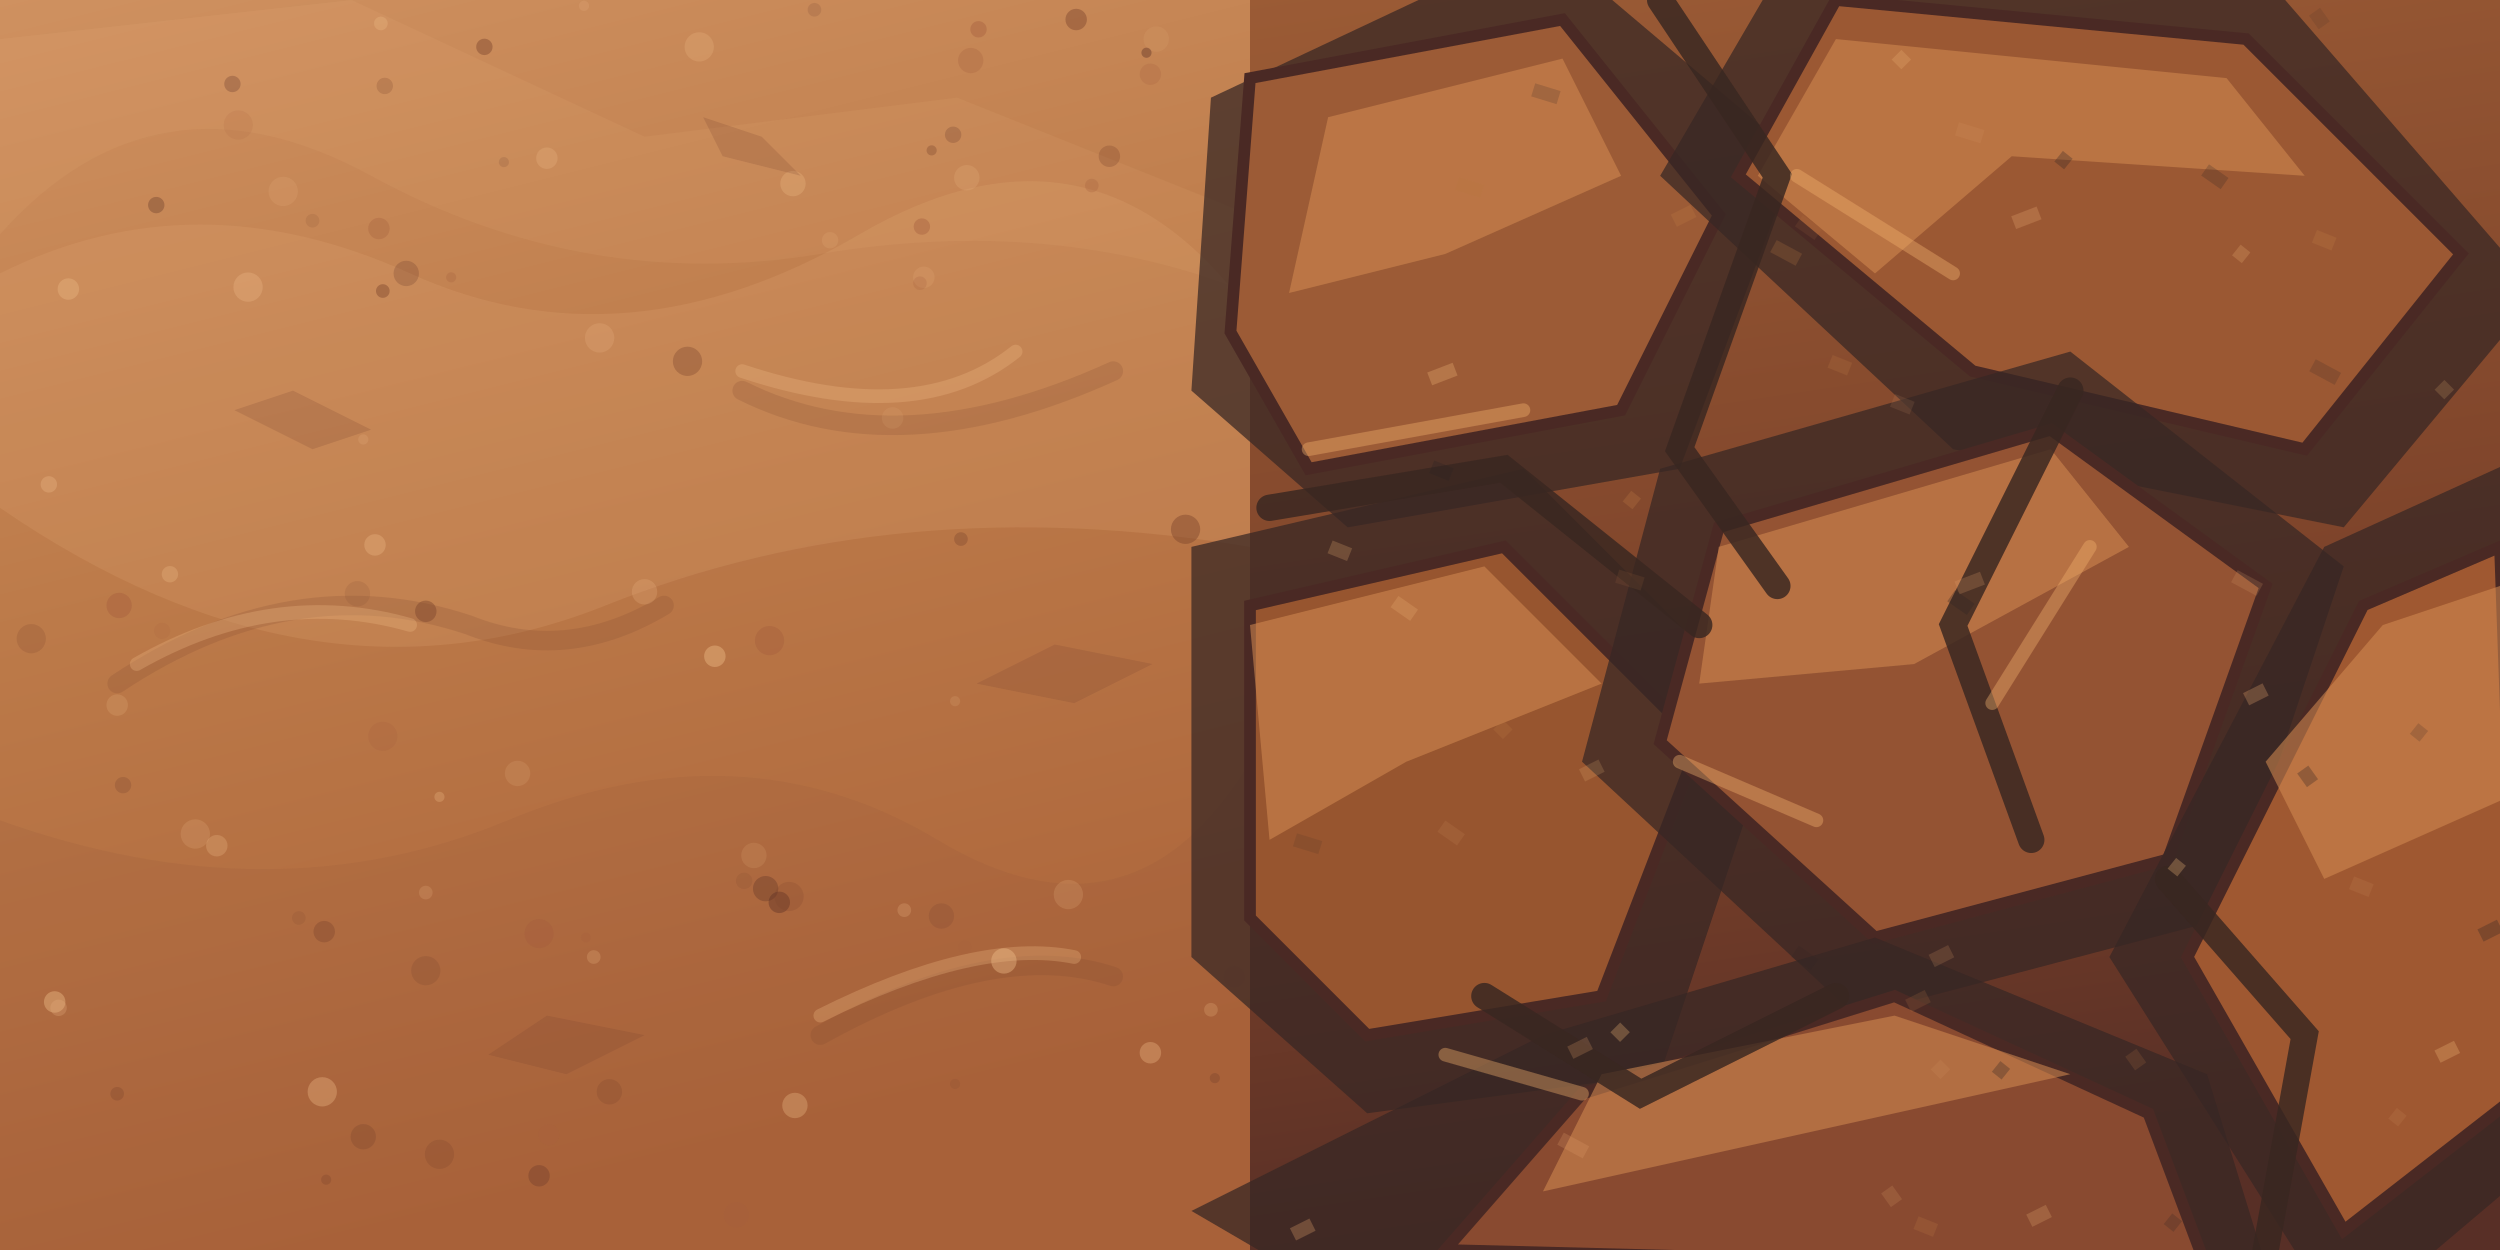
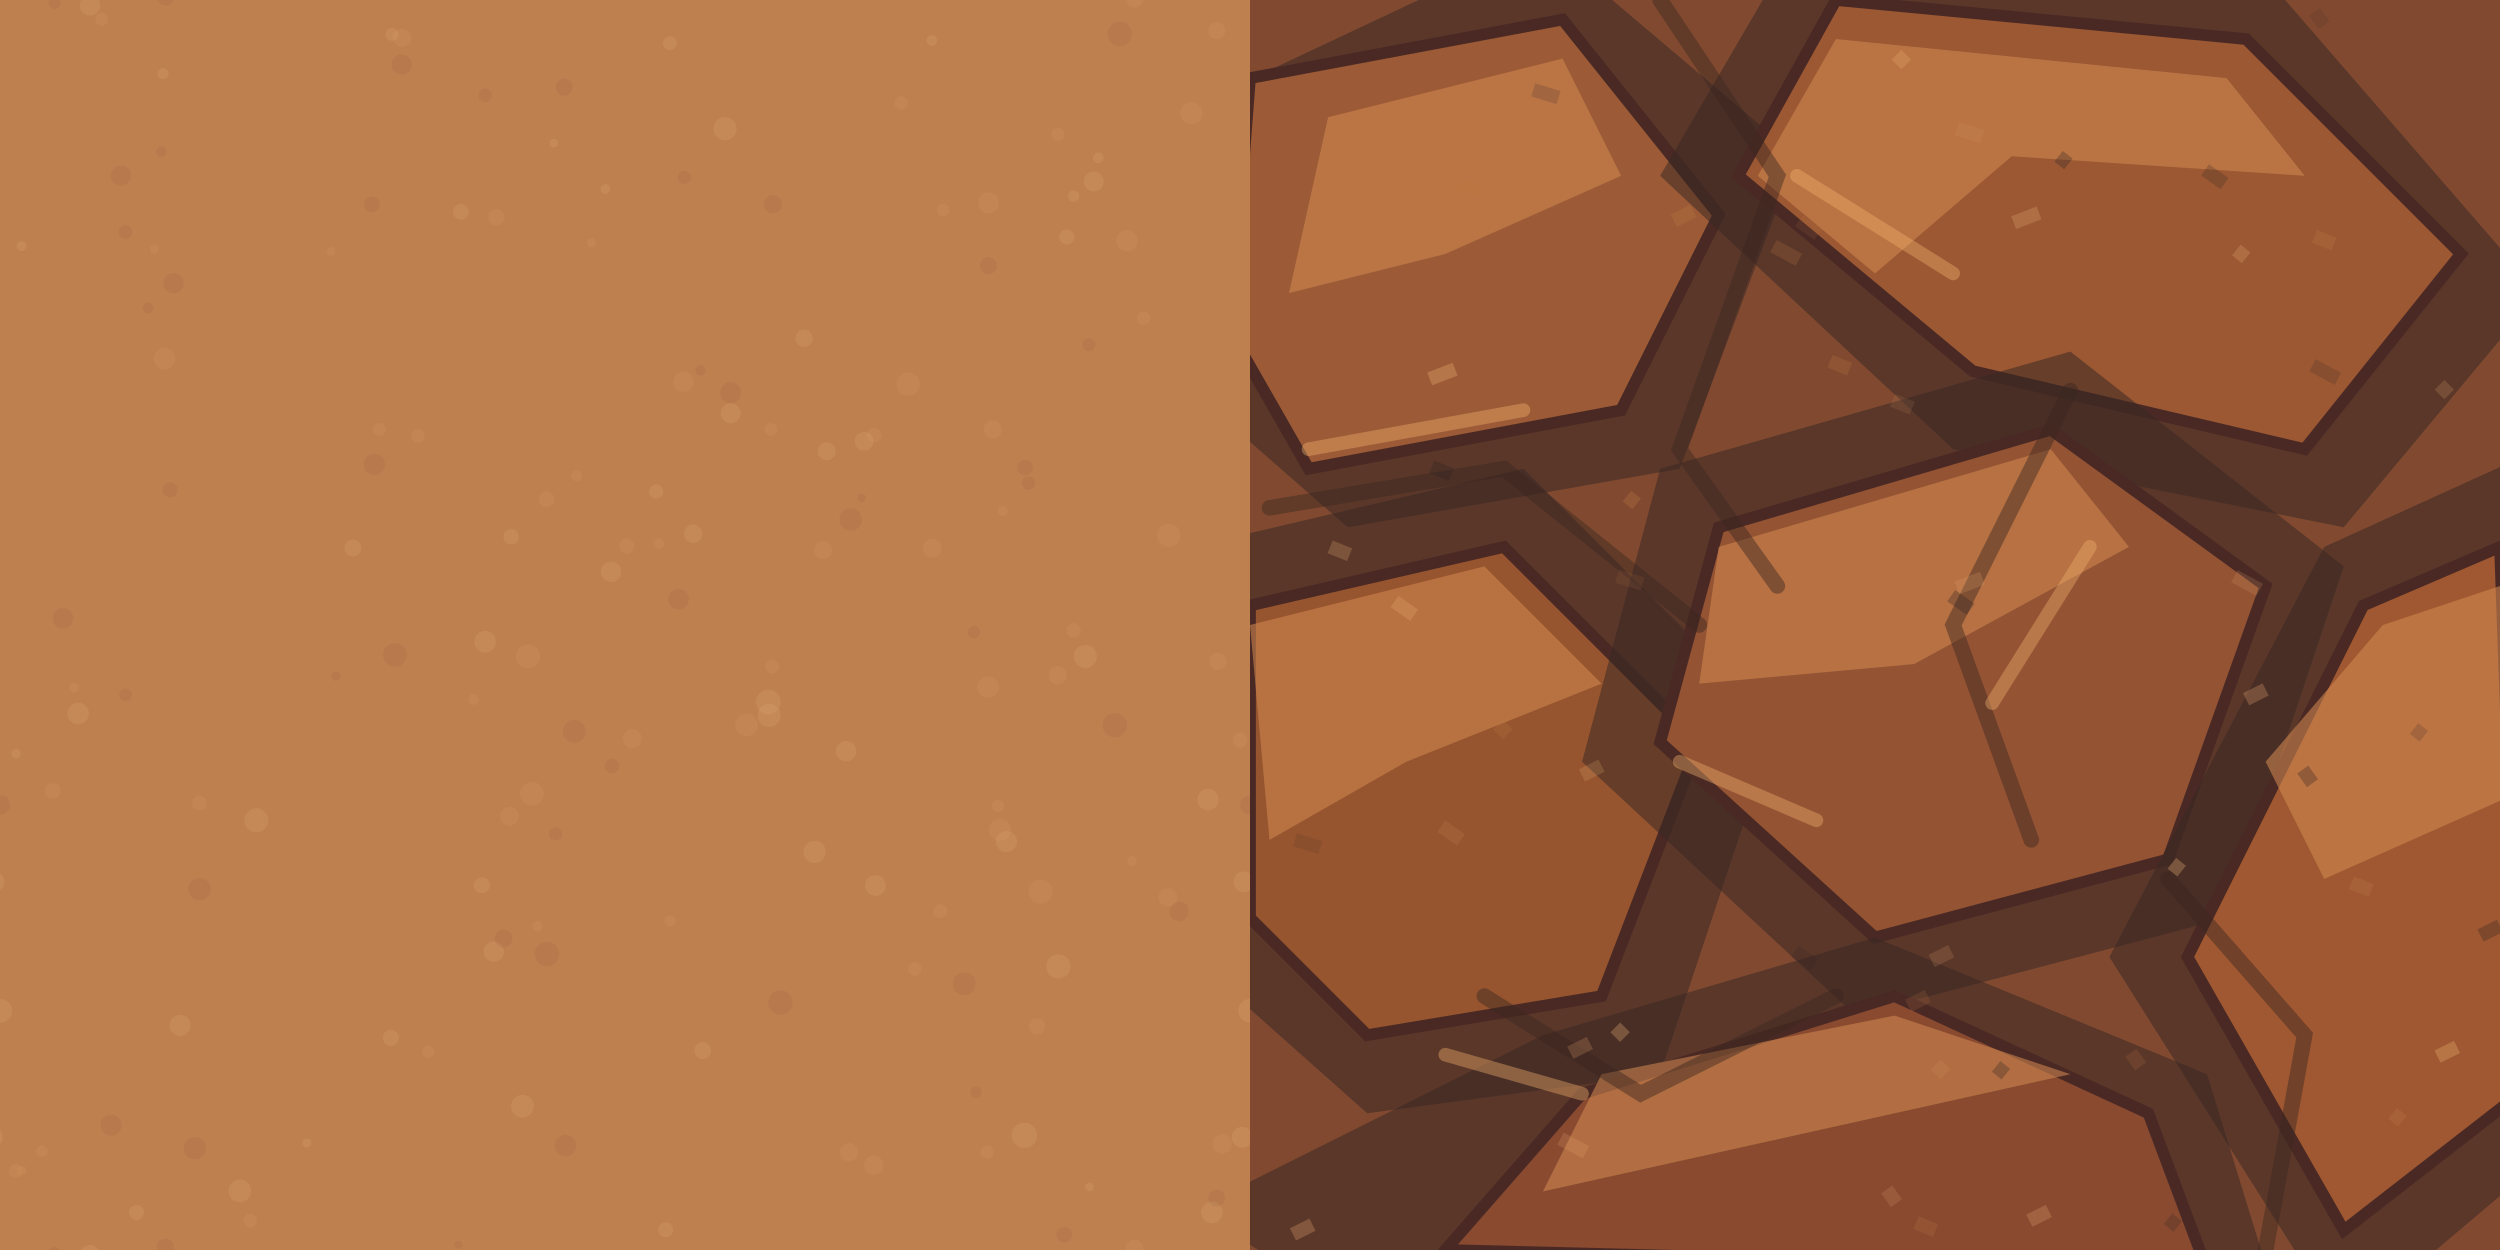
<svg xmlns="http://www.w3.org/2000/svg" width="128" height="64" viewBox="0 0 128 64">
  <defs>
    <linearGradient id="dust" x2=".25" y2="1">
      <stop stop-color="#cf9160" />
      <stop offset=".48" stop-color="#bc7a49" />
      <stop offset="1" stop-color="#ac643a" />
    </linearGradient>
    <linearGradient id="stone" x2=".15" y2="1">
      <stop stop-color="#9b5b35" />
      <stop offset=".65" stop-color="#794029" />
      <stop offset="1" stop-color="#582f26" />
    </linearGradient>
+     <clipPath id="cell-clip" clipPathUnits="userSpaceOnUse">
+       <rect width="64" height="64" />
+     </clipPath>
  </defs>
-   <g id="mars-dust">
-     <rect width="64" height="64" fill="url(#dust)" />
-     <path d="M0 14Q10 9 21 14T44 12T64 16V28Q46 25 31 31T0 26Z" fill="#e0a571" opacity=".22" />
-     <path d="M0 42Q14 47 26 42T48 43T64 39V64H0Z" fill="#894f36" opacity=".13" />
-     <path d="M0 2L18 0 33 7 49 5 64 11V15Q54 11 42 13T19 9T0 12Z" fill="#f0be86" opacity=".09" />
-     <path d="M6 35q9-6 18-3 5 2 10-1M38 20q8 4 19-1M42 53q9-5 15-3" fill="none" stroke="#80492e" stroke-opacity=".2" stroke-width="1" stroke-linecap="round" />
-     <path d="M7 34q7-4 14-2M38 19q9 3 14-1M42 52q8-4 13-3" fill="none" stroke="#efb883" stroke-opacity=".3" stroke-width=".7" stroke-linecap="round" />
-     <circle cx="16.0" cy="11.3" r="0.35" fill="#753e29" opacity="0.14" />
-     <circle cx="48.9" cy="55.5" r="0.26" fill="#753e29" opacity="0.14" />
-     <circle cx="19.4" cy="11.7" r="0.55" fill="#a45d3c" opacity="0.32" />
-     <circle cx="35.2" cy="18.5" r="0.75" fill="#753e29" opacity="0.32" />
-     <circle cx="15.3" cy="47.0" r="0.35" fill="#753e29" opacity="0.14" />
-     <circle cx="16.6" cy="47.7" r="0.55" fill="#753e29" opacity="0.32" />
-     <circle cx="38.6" cy="43.8" r="0.65" fill="#f0bf89" opacity="0.14" />
-     <circle cx="19.2" cy="27.9" r="0.55" fill="#e5af7e" opacity="0.4" />
-     <circle cx="45.7" cy="21.4" r="0.55" fill="#e5af7e" opacity="0.14" />
-     <circle cx="8.0" cy="10.5" r="0.42" fill="#592e24" opacity="0.32" />
-     <circle cx="25.8" cy="8.3" r="0.26" fill="#592e24" opacity="0.14" />
-     <circle cx="18.6" cy="58.2" r="0.65" fill="#592e24" opacity="0.18" />
-     <circle cx="62.2" cy="55.2" r="0.26" fill="#592e24" opacity="0.22" />
-     <circle cx="36.6" cy="33.6" r="0.55" fill="#f0bf89" opacity="0.4" />
-     <circle cx="50.1" cy="1.5" r="0.42" fill="#a45d3c" opacity="0.4" />
-     <circle cx="16.7" cy="60.4" r="0.26" fill="#753e29" opacity="0.27" />
-     <circle cx="40.7" cy="56.6" r="0.65" fill="#f0bf89" opacity="0.32" />
-     <circle cx="6.0" cy="56.0" r="0.35" fill="#753e29" opacity="0.27" />
-     <circle cx="63.2" cy="50.0" r="0.55" fill="#a45d3c" opacity="0.27" />
-     <circle cx="48.8" cy="6.9" r="0.42" fill="#592e24" opacity="0.22" />
-     <circle cx="41.7" cy="0.5" r="0.35" fill="#592e24" opacity="0.14" />
-     <circle cx="58.9" cy="53.9" r="0.55" fill="#e5af7e" opacity="0.4" />
-     <circle cx="11.9" cy="4.3" r="0.42" fill="#592e24" opacity="0.27" />
-     <circle cx="28.0" cy="8.1" r="0.55" fill="#e5af7e" opacity="0.32" />
-     <circle cx="23.1" cy="14.2" r="0.26" fill="#a45d3c" opacity="0.27" />
-     <circle cx="2.8" cy="51.3" r="0.55" fill="#f0bf89" opacity="0.4" />
-     <circle cx="47.2" cy="11.6" r="0.42" fill="#a45d3c" opacity="0.4" />
-     <circle cx="55.9" cy="9.5" r="0.35" fill="#a45d3c" opacity="0.27" />
-     <circle cx="51.4" cy="49.2" r="0.65" fill="#f0bf89" opacity="0.4" />
-     <circle cx="2.5" cy="24.8" r="0.42" fill="#e5af7e" opacity="0.4" />
-     <circle cx="31.2" cy="55.9" r="0.65" fill="#753e29" opacity="0.22" />
-     <circle cx="39.4" cy="32.8" r="0.75" fill="#a45d3c" opacity="0.4" />
-     <circle cx="59.2" cy="2.0" r="0.65" fill="#e5af7e" opacity="0.14" />
-     <circle cx="10.0" cy="42.7" r="0.75" fill="#f0bf89" opacity="0.18" />
-     <circle cx="26.5" cy="39.6" r="0.65" fill="#e5af7e" opacity="0.18" />
-     <circle cx="39.2" cy="45.5" r="0.65" fill="#592e24" opacity="0.32" />
-     <circle cx="18.3" cy="30.4" r="0.65" fill="#753e29" opacity="0.14" />
-     <circle cx="30.0" cy="48.0" r="0.26" fill="#a45d3c" opacity="0.22" />
-     <circle cx="55.1" cy="1.0" r="0.55" fill="#753e29" opacity="0.4" />
-     <circle cx="12.7" cy="14.7" r="0.75" fill="#e5af7e" opacity="0.4" />
-     <circle cx="24.8" cy="2.4" r="0.42" fill="#753e29" opacity="0.4" />
-     <circle cx="48.9" cy="35.9" r="0.26" fill="#e5af7e" opacity="0.18" />
-     <circle cx="19.6" cy="14.9" r="0.35" fill="#753e29" opacity="0.4" />
-     <circle cx="30.7" cy="17.3" r="0.75" fill="#e5af7e" opacity="0.27" />
-     <circle cx="58.7" cy="2.7" r="0.26" fill="#592e24" opacity="0.4" />
-     <circle cx="49.7" cy="3.1" r="0.65" fill="#a45d3c" opacity="0.27" />
-     <circle cx="1.6" cy="32.7" r="0.75" fill="#753e29" opacity="0.18" />
-     <circle cx="39.9" cy="46.2" r="0.55" fill="#592e24" opacity="0.4" />
-     <circle cx="21.8" cy="45.7" r="0.35" fill="#e5af7e" opacity="0.22" />
-     <circle cx="49.5" cy="9.1" r="0.65" fill="#f0bf89" opacity="0.18" />
-     <circle cx="29.9" cy="0.3" r="0.26" fill="#e5af7e" opacity="0.22" />
-     <circle cx="30.4" cy="49.0" r="0.35" fill="#f0bf89" opacity="0.22" />
-     <circle cx="35.8" cy="2.4" r="0.75" fill="#f0bf89" opacity="0.22" />
-     <circle cx="42.5" cy="12.3" r="0.42" fill="#f0bf89" opacity="0.14" />
-     <circle cx="6.0" cy="36.1" r="0.55" fill="#f0bf89" opacity="0.18" />
-     <circle cx="27.6" cy="60.2" r="0.55" fill="#592e24" opacity="0.27" />
-     <circle cx="56.8" cy="8.0" r="0.55" fill="#753e29" opacity="0.27" />
-     <circle cx="6.3" cy="40.2" r="0.42" fill="#592e24" opacity="0.18" />
-     <circle cx="49.2" cy="27.6" r="0.35" fill="#753e29" opacity="0.32" />
-     <circle cx="40.4" cy="45.9" r="0.75" fill="#753e29" opacity="0.18" />
-     <circle cx="21.8" cy="49.7" r="0.75" fill="#592e24" opacity="0.14" />
-     <circle cx="14.5" cy="9.8" r="0.75" fill="#f0bf89" opacity="0.14" />
-     <circle cx="22.5" cy="40.8" r="0.26" fill="#f0bf89" opacity="0.27" />
-     <circle cx="49.4" cy="48.5" r="0.35" fill="#a45d3c" opacity="0.18" />
-     <circle cx="54.7" cy="45.8" r="0.75" fill="#f0bf89" opacity="0.18" />
-     <circle cx="11.1" cy="43.3" r="0.55" fill="#e5af7e" opacity="0.32" />
-     <circle cx="48.2" cy="46.9" r="0.65" fill="#592e24" opacity="0.14" />
-     <circle cx="8.3" cy="32.3" r="0.42" fill="#a45d3c" opacity="0.14" />
-     <circle cx="21.8" cy="31.3" r="0.55" fill="#753e29" opacity="0.4" />
-     <circle cx="16.5" cy="55.9" r="0.75" fill="#e5af7e" opacity="0.4" />
-     <circle cx="47.3" cy="14.2" r="0.55" fill="#f0bf89" opacity="0.14" />
-     <circle cx="38.1" cy="45.1" r="0.42" fill="#753e29" opacity="0.14" />
-     <circle cx="18.6" cy="22.5" r="0.26" fill="#e5af7e" opacity="0.22" />
-     <circle cx="37.7" cy="62.2" r="0.65" fill="#a45d3c" opacity="0.32" />
-     <circle cx="19.6" cy="37.7" r="0.75" fill="#a45d3c" opacity="0.22" />
-     <circle cx="58.9" cy="3.8" r="0.55" fill="#a45d3c" opacity="0.22" />
-     <circle cx="33.0" cy="30.3" r="0.65" fill="#e5af7e" opacity="0.27" />
-     <circle cx="40.6" cy="9.4" r="0.65" fill="#f0bf89" opacity="0.27" />
-     <circle cx="12.2" cy="6.4" r="0.75" fill="#a45d3c" opacity="0.14" />
-     <circle cx="19.7" cy="4.4" r="0.42" fill="#753e29" opacity="0.22" />
-     <circle cx="20.8" cy="14.0" r="0.65" fill="#592e24" opacity="0.22" />
-     <circle cx="46.3" cy="46.6" r="0.35" fill="#e5af7e" opacity="0.27" />
-     <circle cx="8.7" cy="29.4" r="0.42" fill="#f0bf89" opacity="0.27" />
-     <circle cx="3.0" cy="51.6" r="0.42" fill="#e5af7e" opacity="0.27" />
-     <circle cx="60.7" cy="27.1" r="0.75" fill="#753e29" opacity="0.4" />
-     <circle cx="47.7" cy="7.7" r="0.26" fill="#753e29" opacity="0.32" />
-     <circle cx="47.1" cy="14.5" r="0.35" fill="#a45d3c" opacity="0.22" />
-     <circle cx="3.5" cy="14.8" r="0.55" fill="#f0bf89" opacity="0.32" />
-     <circle cx="22.5" cy="59.1" r="0.75" fill="#753e29" opacity="0.22" />
-     <circle cx="28.1" cy="58.1" r="0.55" fill="#a45d3c" opacity="0.18" />
-     <circle cx="6.1" cy="31.0" r="0.65" fill="#a45d3c" opacity="0.4" />
-     <circle cx="19.5" cy="1.2" r="0.35" fill="#f0bf89" opacity="0.27" />
-     <circle cx="27.6" cy="47.8" r="0.75" fill="#a45d3c" opacity="0.4" />
-     <circle cx="62.0" cy="51.7" r="0.35" fill="#f0bf89" opacity="0.22" />
-     <path d="M12 21l3-1 4 2-3 1zM50 35l4-2 5 1-4 2zM25 54l3-2 5 1-4 2zM36 6l3 1 2 2-4-1z" fill="#763f2e" opacity=".2" />
+   <g id="mars-dust" clip-path="url(#cell-clip)">
+     <rect width="64" height="64" fill="#bf8050" />
+     <circle cx="39.54" cy="34.13" r="0.36" fill="#d99d67" opacity=".16" />
+     <circle cx="46.84" cy="49.61" r="0.35" fill="#d99d67" opacity=".16" />
+     <circle cx="50.54" cy="58.99" r="0.34" fill="#d99d67" opacity=".16" />
+     <circle cx="13.12" cy="42.00" r="0.61" fill="#e8b883" opacity=".16" />
+     <circle cx="27.23" cy="40.65" r="0.61" fill="#d99d67" opacity=".16" />
+     <circle cx="44.75" cy="22.28" r="0.38" fill="#d99d67" opacity=".16" />
+     <circle cx="51.20" cy="42.48" r="0.57" fill="#d99d67" opacity=".16" />
+     <circle cx="7.59" cy="15.77" r="0.28" fill="#925c39" opacity=".16" />
+     <circle cx="43.47" cy="58.99" r="0.47" fill="#d99d67" opacity=".16" />
+     <circle cx="16.95" cy="12.86" r="0.23" fill="#d99d67" opacity=".16" />
+     <circle cx="62.05" cy="62.07" r="0.55" fill="#e8b883" opacity=".16" />
+     <circle cx="26.08" cy="41.79" r="0.48" fill="#d99d67" opacity=".16" />
+     <circle cx="1.10" cy="12.60" r="0.25" fill="#e8b883" opacity=".16" />
+     <circle cx="28.95" cy="58.66" r="0.56" fill="#925c39" opacity=".16" />
+     <circle cx="0.80" cy="59.96" r="0.35" fill="#d99d67" opacity=".16" />
+     <circle cx="64.80" cy="59.96" r="0.35" fill="#d99d67" opacity=".16" />
+     <circle cx="50.59" cy="35.17" r="0.55" fill="#d99d67" opacity=".16" />
+     <circle cx="46.50" cy="19.67" r="0.60" fill="#d99d67" opacity=".16" />
+     <circle cx="62.37" cy="33.86" r="0.44" fill="#d99d67" opacity=".16" />
+     <circle cx="3.23" cy="31.66" r="0.53" fill="#925c39" opacity=".16" />
+     <circle cx="62.30" cy="1.57" r="0.44" fill="#d99d67" opacity=".16" />
+     <circle cx="48.14" cy="46.65" r="0.36" fill="#d99d67" opacity=".16" />
+     <circle cx="51.10" cy="41.26" r="0.32" fill="#d99d67" opacity=".16" />
+     <circle cx="8.35" cy="3.77" r="0.28" fill="#e8b883" opacity=".16" />
+     <circle cx="12.28" cy="60.97" r="0.58" fill="#e8b883" opacity=".16" />
+     <circle cx="35.49" cy="27.33" r="0.47" fill="#e8b883" opacity=".16" />
+     <circle cx="27.52" cy="47.43" r="0.27" fill="#d99d67" opacity=".16" />
+     <circle cx="29.52" cy="24.35" r="0.29" fill="#d99d67" opacity=".16" />
+     <circle cx="43.32" cy="38.46" r="0.52" fill="#e8b883" opacity=".16" />
+     <circle cx="8.71" cy="25.08" r="0.39" fill="#925c39" opacity=".16" />
+     <circle cx="10.22" cy="45.53" r="0.58" fill="#925c39" opacity=".16" />
+     <circle cx="39.96" cy="51.33" r="0.63" fill="#925c39" opacity=".16" />
+     <circle cx="59.80" cy="45.95" r="0.48" fill="#d99d67" opacity=".16" />
+     <circle cx="20.59" cy="1.94" r="0.47" fill="#d99d67" opacity=".16" />
+     <circle cx="28.00" cy="48.85" r="0.63" fill="#925c39" opacity=".16" />
+     <circle cx="49.97" cy="55.94" r="0.30" fill="#925c39" opacity=".16" />
+     <circle cx="57.08" cy="37.13" r="0.63" fill="#925c39" opacity=".16" />
+     <circle cx="9.22" cy="52.50" r="0.54" fill="#e8b883" opacity=".16" />
+     <circle cx="24.67" cy="45.33" r="0.41" fill="#e8b883" opacity=".16" />
+     <circle cx="21.92" cy="53.84" r="0.32" fill="#d99d67" opacity=".16" />
+     <circle cx="52.45" cy="58.13" r="0.65" fill="#e8b883" opacity=".16" />
+     <circle cx="54.97" cy="32.27" r="0.37" fill="#d99d67" opacity=".16" />
+     <circle cx="28.44" cy="42.69" r="0.34" fill="#925c39" opacity=".16" />
+     <circle cx="50.61" cy="13.60" r="0.44" fill="#925c39" opacity=".16" />
+     <circle cx="37.12" cy="6.59" r="0.59" fill="#e8b883" opacity=".16" />
+     <circle cx="32.37" cy="37.82" r="0.49" fill="#d99d67" opacity=".16" />
+     <circle cx="35.87" cy="18.96" r="0.27" fill="#925c39" opacity=".16" />
+     <circle cx="62.58" cy="58.57" r="0.49" fill="#d99d67" opacity=".16" />
+     <circle cx="31.29" cy="29.28" r="0.52" fill="#e8b883" opacity=".16" />
+     <circle cx="50.61" cy="10.39" r="0.54" fill="#d99d67" opacity=".16" />
+     <circle cx="2.71" cy="40.49" r="0.40" fill="#d99d67" opacity=".16" />
+     <circle cx="51.53" cy="43.09" r="0.54" fill="#e8b883" opacity=".16" />
+     <circle cx="44.24" cy="22.60" r="0.48" fill="#e8b883" opacity=".16" />
+     <circle cx="5.20" cy="0.98" r="0.33" fill="#d99d67" opacity=".16" />
+     <circle cx="54.97" cy="10.04" r="0.29" fill="#e8b883" opacity=".16" />
+     <circle cx="10.21" cy="41.12" r="0.38" fill="#d99d67" opacity=".16" />
+     <circle cx="15.71" cy="58.52" r="0.23" fill="#e8b883" opacity=".16" />
+     <circle cx="43.56" cy="26.60" r="0.58" fill="#925c39" opacity=".16" />
+     <circle cx="30.28" cy="12.43" r="0.23" fill="#d99d67" opacity=".16" />
+     <circle cx="42.33" cy="23.10" r="0.46" fill="#e8b883" opacity=".16" />
+     <circle cx="0.01" cy="51.75" r="0.61" fill="#e8b883" opacity=".16" />
+     <circle cx="64.01" cy="51.75" r="0.61" fill="#e8b883" opacity=".16" />
+     <circle cx="3.79" cy="35.21" r="0.25" fill="#d99d67" opacity=".16" />
+     <circle cx="62.30" cy="61.34" r="0.43" fill="#925c39" opacity=".16" />
+     <circle cx="9.98" cy="58.79" r="0.58" fill="#925c39" opacity=".16" />
+     <circle cx="19.16" cy="23.78" r="0.55" fill="#925c39" opacity=".16" />
+     <circle cx="0.82" cy="38.58" r="0.24" fill="#e8b883" opacity=".16" />
+     <circle cx="52.49" cy="23.94" r="0.40" fill="#925c39" opacity=".16" />
+     <circle cx="25.42" cy="11.12" r="0.42" fill="#d99d67" opacity=".16" />
+     <circle cx="54.62" cy="12.13" r="0.39" fill="#e8b883" opacity=".16" />
+     <circle cx="61.85" cy="40.94" r="0.55" fill="#e8b883" opacity=".16" />
+     <circle cx="26.75" cy="56.64" r="0.58" fill="#e8b883" opacity=".16" />
+     <circle cx="32.09" cy="27.96" r="0.39" fill="#d99d67" opacity=".16" />
+     <circle cx="34.99" cy="19.55" r="0.52" fill="#d99d67" opacity=".16" />
+     <circle cx="20.57" cy="3.31" r="0.52" fill="#925c39" opacity=".16" />
+     <circle cx="23.47" cy="-0.27" r="0.21" fill="#925c39" opacity=".16" />
+     <circle cx="23.47" cy="63.73" r="0.21" fill="#925c39" opacity=".16" />
+     <circle cx="37.41" cy="21.16" r="0.51" fill="#e8b883" opacity=".16" />
+     <circle cx="57.33" cy="1.74" r="0.63" fill="#925c39" opacity=".16" />
+     <circle cx="44.12" cy="25.49" r="0.22" fill="#925c39" opacity=".16" />
+     <circle cx="0.01" cy="41.22" r="0.51" fill="#925c39" opacity=".16" />
+     <circle cx="64.01" cy="41.22" r="0.51" fill="#925c39" opacity=".16" />
+     <circle cx="46.14" cy="5.27" r="0.34" fill="#d99d67" opacity=".16" />
+     <circle cx="39.34" cy="35.94" r="0.63" fill="#e8b883" opacity=".16" />
+     <circle cx="29.40" cy="37.44" r="0.59" fill="#925c39" opacity=".16" />
+     <circle cx="47.71" cy="2.07" r="0.27" fill="#e8b883" opacity=".16" />
+     <circle cx="51.34" cy="26.16" r="0.26" fill="#d99d67" opacity=".16" />
+     <circle cx="52.66" cy="24.73" r="0.35" fill="#925c39" opacity=".16" />
+     <circle cx="39.57" cy="10.46" r="0.47" fill="#925c39" opacity=".16" />
+     <circle cx="17.20" cy="34.62" r="0.24" fill="#925c39" opacity=".16" />
+     <circle cx="31.00" cy="9.68" r="0.25" fill="#e8b883" opacity=".16" />
+     <circle cx="56.00" cy="9.29" r="0.51" fill="#e8b883" opacity=".16" />
+     <circle cx="2.80" cy="0.15" r="0.31" fill="#925c39" opacity=".16" />
+     <circle cx="2.80" cy="64.15" r="0.31" fill="#925c39" opacity=".16" />
+     <circle cx="7.91" cy="12.75" r="0.23" fill="#d99d67" opacity=".16" />
+     <circle cx="27.03" cy="33.61" r="0.62" fill="#d99d67" opacity=".16" />
+     <circle cx="61.00" cy="5.80" r="0.57" fill="#d99d67" opacity=".16" />
+     <circle cx="53.28" cy="45.65" r="0.62" fill="#d99d67" opacity=".16" />
+     <circle cx="-0.40" cy="58.23" r="0.53" fill="#e8b883" opacity=".16" />
+     <circle cx="63.60" cy="58.23" r="0.53" fill="#e8b883" opacity=".16" />
+     <circle cx="6.43" cy="35.58" r="0.33" fill="#925c39" opacity=".16" />
+     <circle cx="58.56" cy="16.29" r="0.34" fill="#d99d67" opacity=".16" />
+     <circle cx="5.69" cy="57.61" r="0.54" fill="#925c39" opacity=".16" />
+     <circle cx="34.30" cy="2.21" r="0.35" fill="#e8b883" opacity=".16" />
+     <circle cx="59.84" cy="27.41" r="0.60" fill="#d99d67" opacity=".16" />
+     <circle cx="50.83" cy="21.99" r="0.47" fill="#d99d67" opacity=".16" />
+     <circle cx="42.15" cy="28.16" r="0.46" fill="#d99d67" opacity=".16" />
+     <circle cx="34.30" cy="47.16" r="0.29" fill="#d99d67" opacity=".16" />
+     <circle cx="31.33" cy="39.23" r="0.38" fill="#925c39" opacity=".16" />
+     <circle cx="-0.51" cy="37.89" r="0.38" fill="#d99d67" opacity=".16" />
+     <circle cx="63.49" cy="37.89" r="0.38" fill="#d99d67" opacity=".16" />
+     <circle cx="24.84" cy="4.88" r="0.35" fill="#925c39" opacity=".16" />
+     <circle cx="41.17" cy="17.32" r="0.44" fill="#e8b883" opacity=".16" />
+     <circle cx="6.43" cy="11.88" r="0.36" fill="#925c39" opacity=".16" />
+     <circle cx="8.26" cy="7.77" r="0.27" fill="#925c39" opacity=".16" />
+     <circle cx="44.73" cy="59.66" r="0.50" fill="#d99d67" opacity=".16" />
+     <circle cx="1.12" cy="59.93" r="0.24" fill="#d99d67" opacity=".16" />
+     <circle cx="24.84" cy="32.86" r="0.55" fill="#e8b883" opacity=".16" />
+     <circle cx="4.00" cy="36.53" r="0.55" fill="#e8b883" opacity=".16" />
+     <circle cx="44.82" cy="45.34" r="0.53" fill="#e8b883" opacity=".16" />
+     <circle cx="58.08" cy="-0.07" r="0.46" fill="#d99d67" opacity=".16" />
+     <circle cx="58.08" cy="63.93" r="0.46" fill="#d99d67" opacity=".16" />
+     <circle cx="39.38" cy="36.63" r="0.59" fill="#e8b883" opacity=".16" />
+     <circle cx="39.47" cy="21.98" r="0.33" fill="#d99d67" opacity=".16" />
+     <circle cx="19.42" cy="21.98" r="0.34" fill="#d99d67" opacity=".16" />
+     <circle cx="25.28" cy="48.72" r="0.52" fill="#e8b883" opacity=".16" />
+     <circle cx="34.08" cy="62.96" r="0.38" fill="#e8b883" opacity=".16" />
+     <circle cx="27.98" cy="25.56" r="0.40" fill="#d99d67" opacity=".16" />
+     <circle cx="4.61" cy="0.27" r="0.52" fill="#e8b883" opacity=".16" />
+     <circle cx="4.61" cy="64.27" r="0.52" fill="#e8b883" opacity=".16" />
+     <circle cx="25.78" cy="48.05" r="0.46" fill="#925c39" opacity=".16" />
+     <circle cx="28.88" cy="4.46" r="0.44" fill="#925c39" opacity=".16" />
+     <circle cx="20.07" cy="1.76" r="0.33" fill="#e8b883" opacity=".16" />
+     <circle cx="33.60" cy="25.17" r="0.36" fill="#e8b883" opacity=".16" />
+     <circle cx="49.87" cy="32.36" r="0.32" fill="#925c39" opacity=".16" />
+     <circle cx="18.07" cy="28.06" r="0.43" fill="#e8b883" opacity=".16" />
+     <circle cx="60.37" cy="46.67" r="0.50" fill="#925c39" opacity=".16" />
+     <circle cx="38.22" cy="37.12" r="0.58" fill="#d99d67" opacity=".16" />
+     <circle cx="53.10" cy="52.54" r="0.42" fill="#d99d67" opacity=".16" />
+     <circle cx="34.74" cy="30.68" r="0.53" fill="#925c39" opacity=".16" />
+     <circle cx="19.04" cy="10.47" r="0.41" fill="#925c39" opacity=".16" />
+     <circle cx="54.15" cy="34.57" r="0.47" fill="#d99d67" opacity=".16" />
+     <circle cx="33.74" cy="27.83" r="0.27" fill="#d99d67" opacity=".16" />
+     <circle cx="6.99" cy="62.08" r="0.38" fill="#e8b883" opacity=".16" />
+     <circle cx="54.19" cy="49.48" r="0.62" fill="#e8b883" opacity=".16" />
+     <circle cx="23.60" cy="10.85" r="0.40" fill="#e8b883" opacity=".16" />
+     <circle cx="54.16" cy="6.88" r="0.34" fill="#d99d67" opacity=".16" />
+     <circle cx="2.15" cy="58.94" r="0.30" fill="#d99d67" opacity=".16" />
+     <circle cx="57.70" cy="12.32" r="0.55" fill="#d99d67" opacity=".16" />
+     <circle cx="41.71" cy="43.62" r="0.57" fill="#e8b883" opacity=".16" />
+     <circle cx="55.78" cy="60.77" r="0.22" fill="#e8b883" opacity=".16" />
+     <circle cx="8.88" cy="14.50" r="0.53" fill="#925c39" opacity=".16" />
+     <circle cx="35.98" cy="53.79" r="0.43" fill="#e8b883" opacity=".16" />
+     <circle cx="12.81" cy="62.50" r="0.35" fill="#d99d67" opacity=".16" />
+     <circle cx="8.47" cy="-0.15" r="0.44" fill="#925c39" opacity=".16" />
+     <circle cx="8.47" cy="63.85" r="0.44" fill="#925c39" opacity=".16" />
+     <circle cx="20.01" cy="53.14" r="0.41" fill="#e8b883" opacity=".16" />
+     <circle cx="28.36" cy="7.33" r="0.22" fill="#e8b883" opacity=".16" />
+     <circle cx="-0.31" cy="45.15" r="0.53" fill="#e8b883" opacity=".16" />
+     <circle cx="63.69" cy="45.15" r="0.53" fill="#e8b883" opacity=".16" />
+     <circle cx="56.23" cy="8.08" r="0.27" fill="#e8b883" opacity=".16" />
+     <circle cx="6.19" cy="8.99" r="0.52" fill="#925c39" opacity=".16" />
+     <circle cx="48.29" cy="10.75" r="0.32" fill="#d99d67" opacity=".16" />
+     <circle cx="26.17" cy="27.48" r="0.39" fill="#e8b883" opacity=".16" />
+     <circle cx="55.75" cy="17.65" r="0.34" fill="#925c39" opacity=".16" />
+     <circle cx="57.96" cy="44.08" r="0.25" fill="#d99d67" opacity=".16" />
+     <circle cx="55.57" cy="33.61" r="0.59" fill="#e8b883" opacity=".16" />
+     <circle cx="20.22" cy="33.53" r="0.61" fill="#925c39" opacity=".16" />
+     <circle cx="54.49" cy="-0.78" r="0.41" fill="#925c39" opacity=".16" />
+     <circle cx="54.49" cy="63.22" r="0.41" fill="#925c39" opacity=".16" />
+     <circle cx="47.74" cy="28.08" r="0.49" fill="#d99d67" opacity=".16" />
+     <circle cx="8.42" cy="18.36" r="0.55" fill="#d99d67" opacity=".16" />
+     <circle cx="37.41" cy="20.10" r="0.54" fill="#925c39" opacity=".16" />
+     <circle cx="35.04" cy="9.08" r="0.34" fill="#925c39" opacity=".16" />
+     <circle cx="49.37" cy="50.37" r="0.59" fill="#925c39" opacity=".16" />
+     <circle cx="24.25" cy="35.81" r="0.28" fill="#d99d67" opacity=".16" />
+     <circle cx="21.39" cy="22.32" r="0.35" fill="#d99d67" opacity=".16" />
  </g>
-   <g id="mars-rock" transform="translate(64 0)">
-     <rect width="64" height="64" fill="url(#stone)" />
-     <path d="M-2 5L15-3 28 8 22 24 5 27-3 20Z" fill="#372623" opacity=".73" />
+   <g id="mars-rock" transform="translate(64 0)" clip-path="url(#cell-clip)">
+     <rect width="64" height="64" fill="#814a30" />
+     <path d="M-2 5L15-3 28 8 22 24 5 27-3 20Z" fill="#372623" opacity=".52" />
    <path d="M0 4L16 1 24 11 19 21 3 24-1 17Z" fill="#9c5b36" stroke="#4a2924" stroke-width=".6" />
    <path d="M4 6L16 3 19 9 10 13 2 15Z" fill="#d28a50" opacity=".56" />
-     <path d="M28-3L53 0 66 15 56 27 36 23 21 9Z" fill="#372623" opacity=".73" />
+     <path d="M28-3L53 0 66 15 56 27 36 23 21 9Z" fill="#372623" opacity=".52" />
    <path d="M30 0L51 2 62 13 54 23 37 19 25 9Z" fill="#9b5833" stroke="#4a2924" stroke-width=".6" />
    <path d="M30 2L50 4 54 9 39 8 32 14 26 9Z" fill="#d28a50" opacity=".56" />
-     <path d="M-3 28L14 24 27 37 21 55 6 57-3 49Z" fill="#372623" opacity=".73" />
+     <path d="M-3 28L14 24 27 37 21 55 6 57-3 49Z" fill="#372623" opacity=".52" />
    <path d="M0 31L13 28 23 38 18 51 6 53 0 47Z" fill="#97552f" stroke="#4a2924" stroke-width=".6" />
    <path d="M0 32L12 29 18 35 8 39 1 43Z" fill="#d28a50" opacity=".56" />
-     <path d="M21 24L42 18 56 29 50 47 31 52 17 39Z" fill="#372623" opacity=".73" />
+     <path d="M21 24L42 18 56 29 50 47 31 52 17 39Z" fill="#372623" opacity=".52" />
    <path d="M24 27L41 22 52 30 47 44 32 48 21 38Z" fill="#945333" stroke="#4a2924" stroke-width=".6" />
    <path d="M24 28L41 23 45 28 34 34 23 35Z" fill="#d28a50" opacity=".56" />
-     <path d="M55 28L66 23 69 57 56 68 44 49Z" fill="#372623" opacity=".73" />
+     <path d="M55 28L66 23 69 57 56 68 44 49Z" fill="#372623" opacity=".52" />
    <path d="M57 31L64 28 65 56 56 63 48 49Z" fill="#9f5831" stroke="#4a2924" stroke-width=".6" />
    <path d="M58 32L64 30 64 41 55 45 52 39Z" fill="#d28a50" opacity=".56" />
-     <path d="M15 53L32 48 49 55 53 68 9 69-3 62Z" fill="#372623" opacity=".73" />
+     <path d="M15 53L32 48 49 55 53 68 9 69-3 62Z" fill="#372623" opacity=".52" />
    <path d="M17 56L33 51 46 57 49 65 10 64Z" fill="#894a30" stroke="#4a2924" stroke-width=".6" />
    <path d="M18 55L33 52 42 55 33 57 15 61Z" fill="#d28a50" opacity=".56" />
-     <path d="M21 0l6 9-5 14 5 7M1 26l12-2 10 8M42 20l-6 12 4 11M12 51l8 5 10-5M47 45l7 8-2 11" fill="none" stroke="#392620" stroke-width="1.35" stroke-linecap="round" opacity=".83" />
+     <path d="M21 0l6 9-5 14 5 7M1 26l12-2 10 8M42 20l-6 12 4 11M12 51l8 5 10-5M47 45l7 8-2 11" fill="none" stroke="#392620" stroke-width=".8" stroke-linecap="round" opacity=".45" />
    <path d="M3 23l11-2M28 9l8 5M22 39l7 3M43 28l-5 8M10 54l7 2" fill="none" stroke="#f0ae6b" stroke-width=".7" opacity=".4" stroke-linecap="round" />
    <path d="M17.0 39.7l1 -0.5" stroke="#eeb677" stroke-width=".7" opacity="0.18" />
    <path d="M16.4 53.9l1 -0.5" stroke="#e0a06b" stroke-width=".7" opacity="0.23" />
    <path d="M47.0 62.4l0.5 0.4" stroke="#2c2321" stroke-width=".7" opacity="0.23" />
    <path d="M36.2 30.1l1.3 -0.5" stroke="#e0a06b" stroke-width=".7" opacity="0.23" />
    <path d="M33.1 3.3l0.5 -0.5" stroke="#eeb677" stroke-width=".7" opacity="0.23" />
    <path d="M59.6 37.3l0.5 0.4" stroke="#2c2321" stroke-width=".7" opacity="0.18" />
    <path d="M63.0 47.9l1 -0.5" stroke="#2c2321" stroke-width=".7" opacity="0.3" />
    <path d="M58.5 57.0l0.5 0.4" stroke="#e0a06b" stroke-width=".7" opacity="0.12" />
    <path d="M26.8 12.6l1.3 0.7" stroke="#b77641" stroke-width=".7" opacity="0.23" />
    <path d="M15.9 58.3l1.3 0.7" stroke="#e0a06b" stroke-width=".7" opacity="0.23" />
    <path d="M36.2 6.6l1.3 0.4" stroke="#e0a06b" stroke-width=".7" opacity="0.12" />
    <path d="M9.3 23.9l1 0.4" stroke="#2c2321" stroke-width=".7" opacity="0.3" />
    <path d="M54.5 12.1l1 0.4" stroke="#b77641" stroke-width=".7" opacity="0.3" />
    <path d="M34.1 62.6l1 0.4" stroke="#b77641" stroke-width=".7" opacity="0.23" />
    <path d="M38.2 54.6l0.5 0.4" stroke="#2c2321" stroke-width=".7" opacity="0.3" />
    <path d="M50.4 29.5l1.3 0.7" stroke="#e0a06b" stroke-width=".7" opacity="0.18" />
    <path d="M2.3 43.0l1.3 0.4" stroke="#2c2321" stroke-width=".7" opacity="0.12" />
    <path d="M54.5 0.6l0.5 0.7" stroke="#2c2321" stroke-width=".7" opacity="0.12" />
    <path d="M7.4 30.8l1 0.7" stroke="#eeb677" stroke-width=".7" opacity="0.23" />
    <path d="M53.9 39.4l0.5 0.7" stroke="#2c2321" stroke-width=".7" opacity="0.3" />
    <path d="M21.7 11.3l1 -0.5" stroke="#b77641" stroke-width=".7" opacity="0.3" />
    <path d="M32.6 60.9l0.5 0.7" stroke="#e0a06b" stroke-width=".7" opacity="0.18" />
    <path d="M4.1 28.0l1 0.4" stroke="#eeb677" stroke-width=".7" opacity="0.23" />
    <path d="M9.8 42.3l1 0.7" stroke="#e0a06b" stroke-width=".7" opacity="0.12" />
    <path d="M2.2 63.2l1 -0.5" stroke="#e0a06b" stroke-width=".7" opacity="0.3" />
    <path d="M54.4 18.7l1.3 0.7" stroke="#2c2321" stroke-width=".7" opacity="0.18" />
    <path d="M10.6 9.4l1.3 0.4" stroke="#b77641" stroke-width=".7" opacity="0.3" />
    <path d="M9.2 19.4l1.3 -0.5" stroke="#eeb677" stroke-width=".7" opacity="0.3" />
    <path d="M47.2 44.2l0.5 0.4" stroke="#eeb677" stroke-width=".7" opacity="0.3" />
    <path d="M27.9 48.7l1 0.7" stroke="#2c2321" stroke-width=".7" opacity="0.18" />
    <path d="M35.9 30.5l1 0.7" stroke="#2c2321" stroke-width=".7" opacity="0.3" />
    <path d="M56.4 45.2l1 0.4" stroke="#e0a06b" stroke-width=".7" opacity="0.12" />
    <path d="M48.9 8.7l1 0.7" stroke="#2c2321" stroke-width=".7" opacity="0.23" />
    <path d="M29.7 18.5l1 0.4" stroke="#b77641" stroke-width=".7" opacity="0.23" />
    <path d="M18.7 53.1l0.5 -0.5" stroke="#eeb677" stroke-width=".7" opacity="0.3" />
    <path d="M28.1 11.3l1 0.7" stroke="#b77641" stroke-width=".7" opacity="0.12" />
    <path d="M14.5 4.6l1.3 0.4" stroke="#2c2321" stroke-width=".7" opacity="0.18" />
    <path d="M35.1 55.0l0.5 -0.5" stroke="#e0a06b" stroke-width=".7" opacity="0.12" />
    <path d="M34.9 49.2l1 -0.5" stroke="#e0a06b" stroke-width=".7" opacity="0.18" />
    <path d="M33.7 51.5l1 -0.5" stroke="#b77641" stroke-width=".7" opacity="0.18" />
    <path d="M60.9 20.2l0.5 -0.5" stroke="#eeb677" stroke-width=".7" opacity="0.18" />
    <path d="M51.0 35.8l1 -0.5" stroke="#e0a06b" stroke-width=".7" opacity="0.3" />
    <path d="M50.5 12.8l0.5 0.4" stroke="#eeb677" stroke-width=".7" opacity="0.23" />
    <path d="M32.9 20.5l1 0.4" stroke="#e0a06b" stroke-width=".7" opacity="0.12" />
    <path d="M18.8 29.5l1.3 0.4" stroke="#b77641" stroke-width=".7" opacity="0.12" />
    <path d="M12.7 37.6l0.5 -0.5" stroke="#b77641" stroke-width=".7" opacity="0.23" />
    <path d="M41.4 8.0l0.5 0.4" stroke="#2c2321" stroke-width=".7" opacity="0.3" />
    <path d="M45.1 53.9l0.5 0.7" stroke="#b77641" stroke-width=".7" opacity="0.18" />
    <path d="M39.1 11.4l1.3 -0.5" stroke="#e0a06b" stroke-width=".7" opacity="0.3" />
    <path d="M19.3 25.4l0.5 0.4" stroke="#b77641" stroke-width=".7" opacity="0.3" />
    <path d="M39.9 62.5l1 -0.5" stroke="#eeb677" stroke-width=".7" opacity="0.23" />
    <path d="M60.8 54.1l1 -0.5" stroke="#eeb677" stroke-width=".7" opacity="0.3" />
  </g>
</svg>
